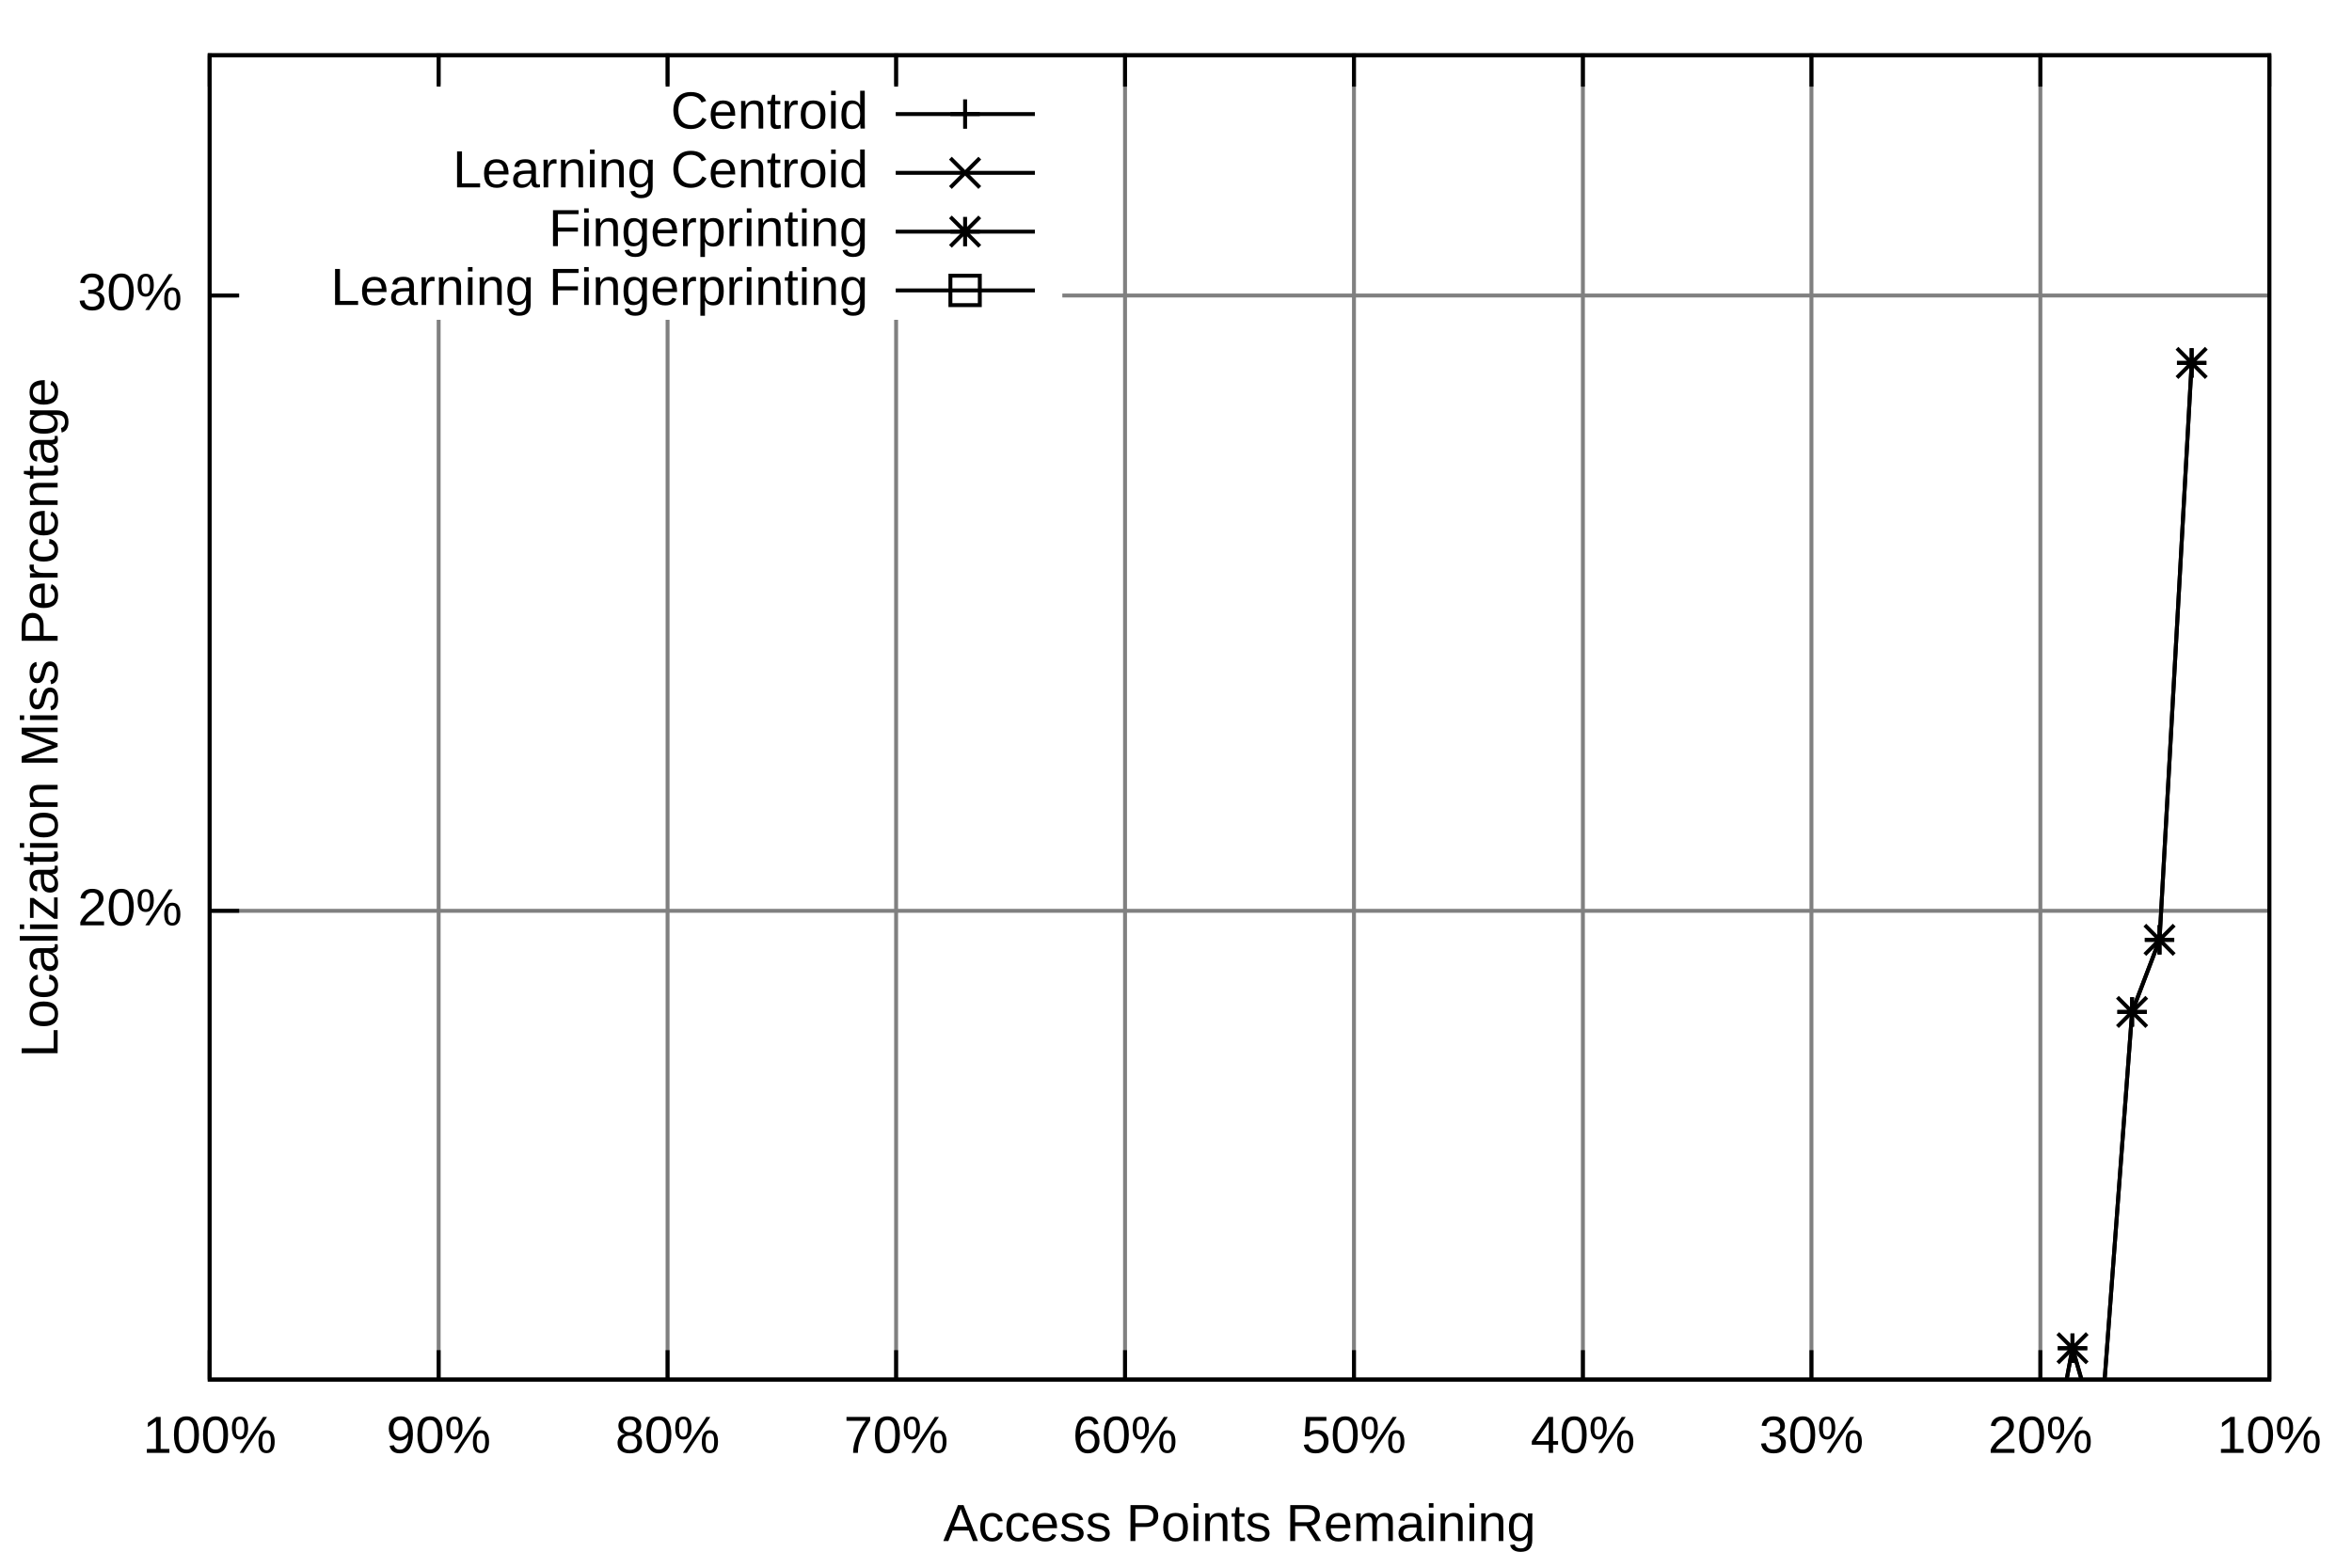
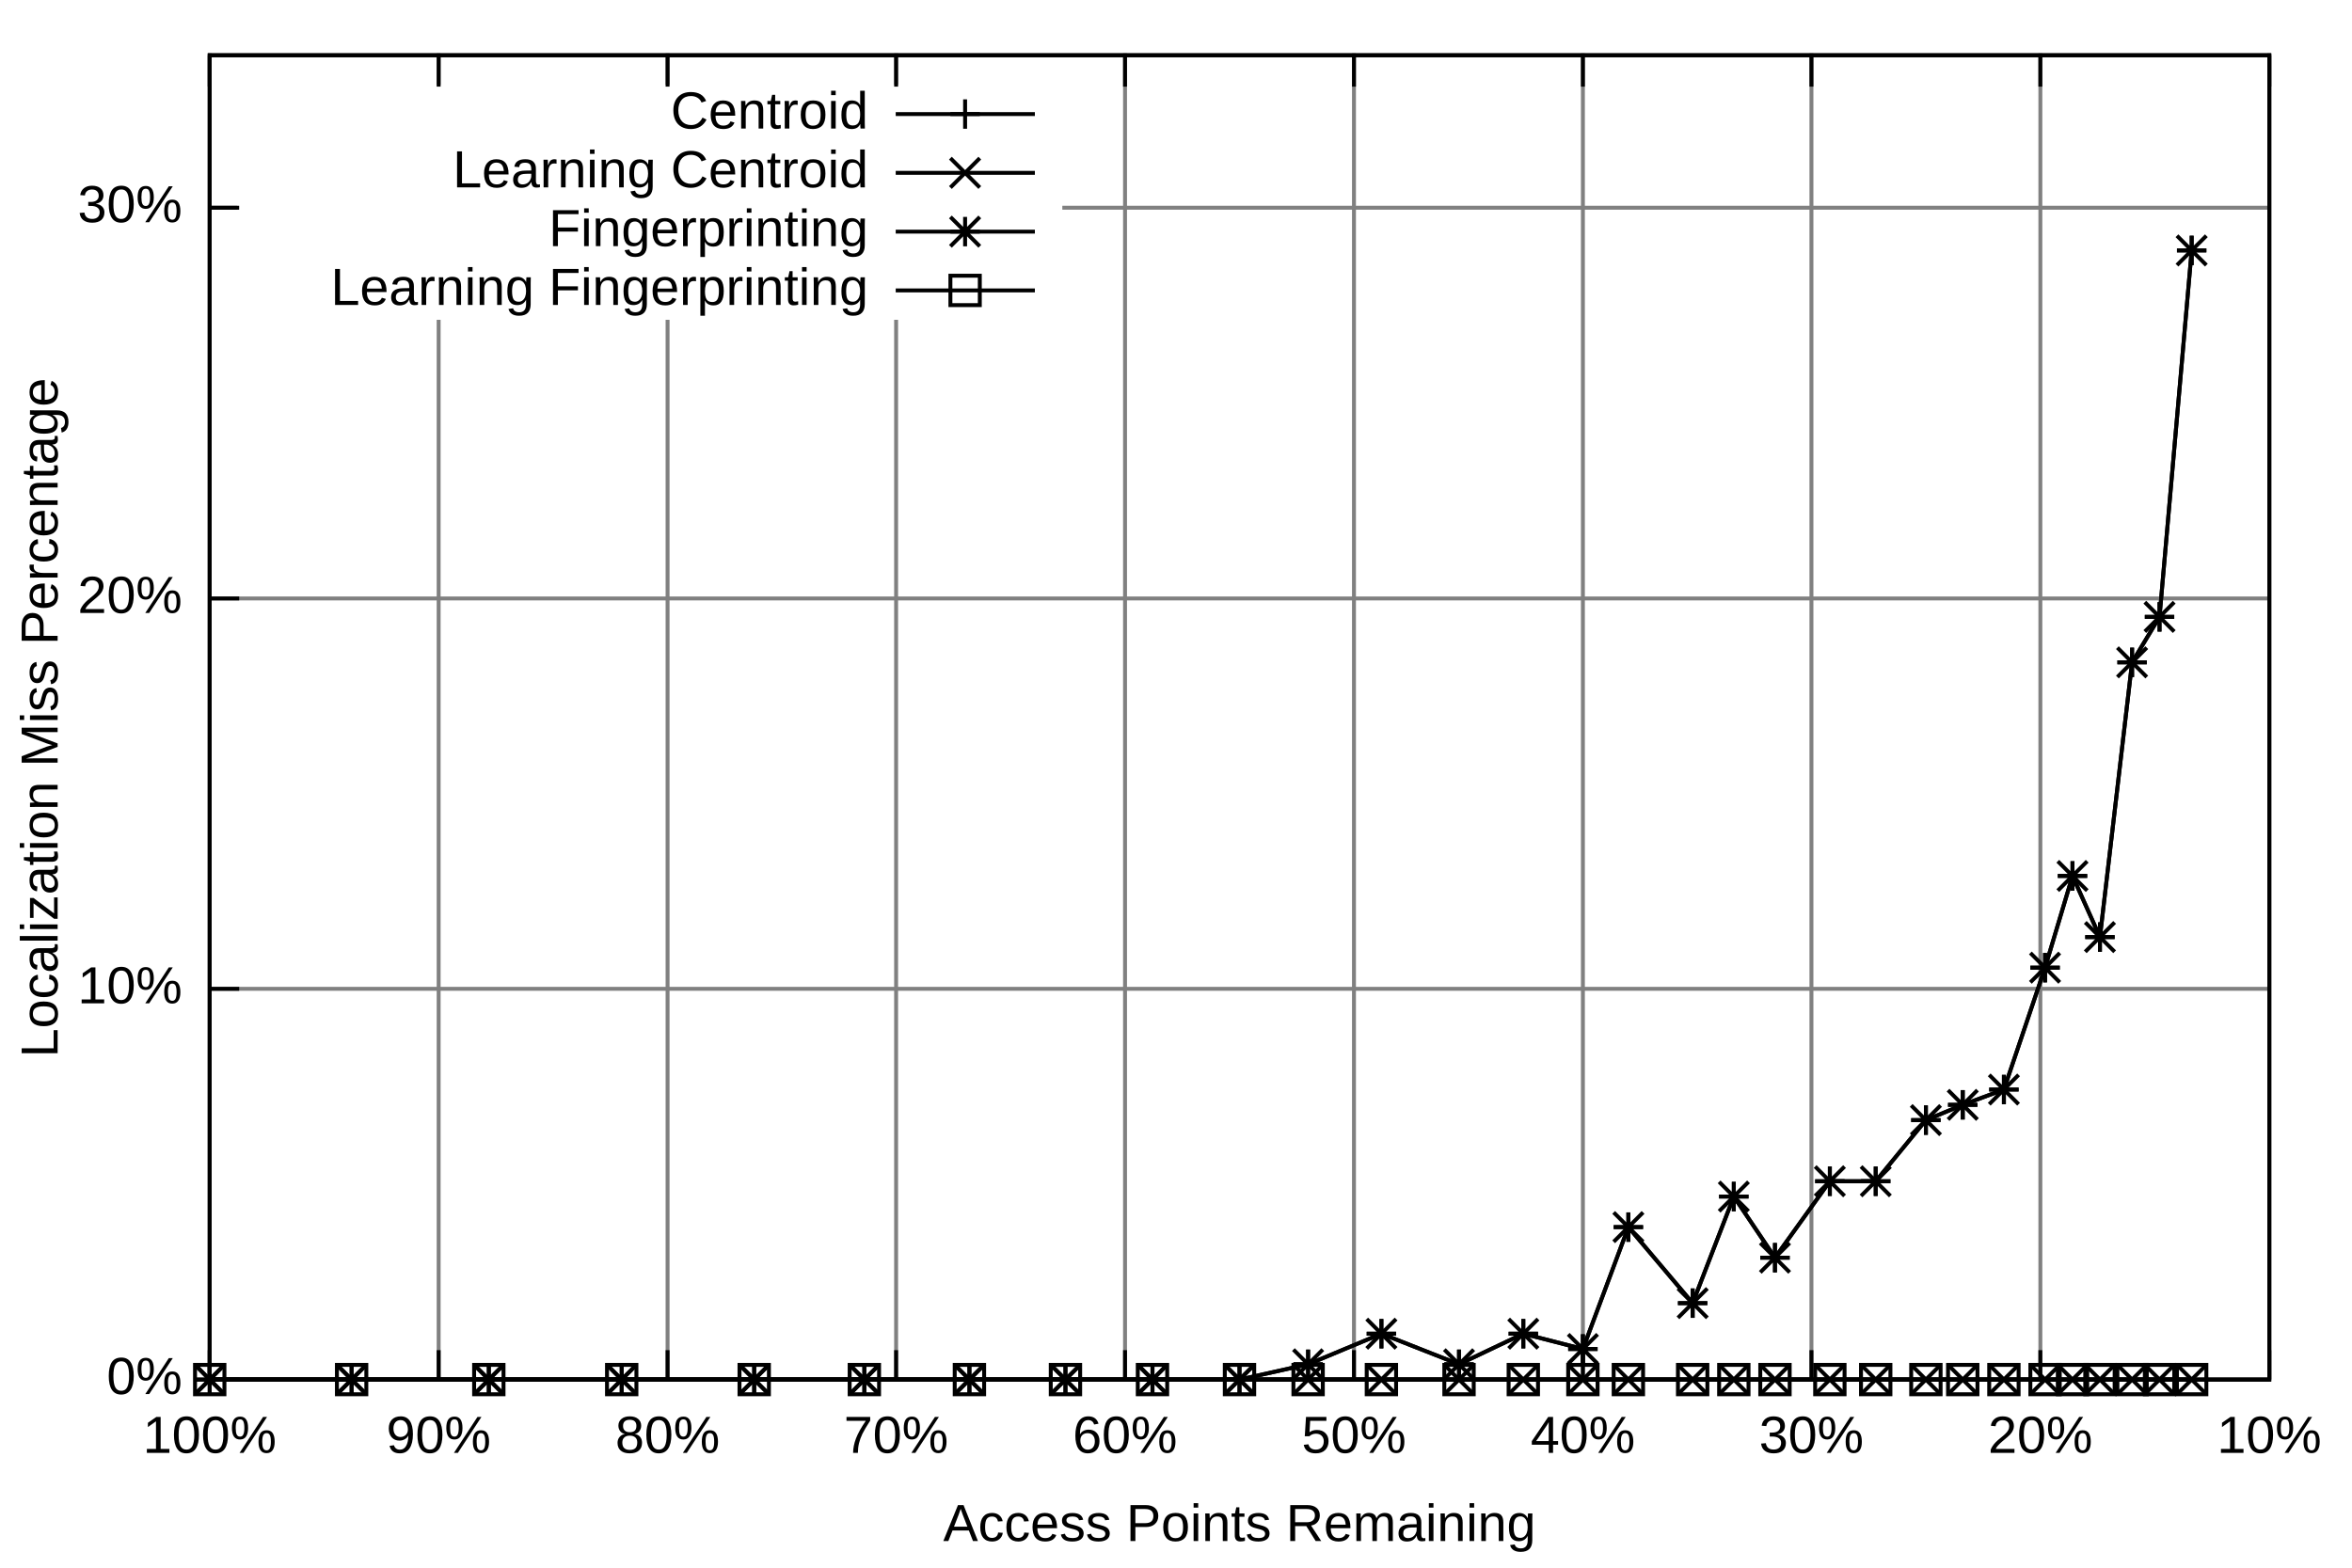
<svg xmlns="http://www.w3.org/2000/svg" xmlns:xlink="http://www.w3.org/1999/xlink" width="600" height="400" viewBox="0 0 600 400">
  <g id="gnuplot_canvas">
    <rect x="0" y="0" width="600" height="400" fill="none" />
    <defs>
      <circle id="gpDot" r="0.5" stroke-width="0.5" />
      <path id="gpPt0" stroke-width="0.267" stroke="currentColor" d="M-1,0 h2 M0,-1 v2" />
      <path id="gpPt1" stroke-width="0.267" stroke="currentColor" d="M-1,-1 L1,1 M1,-1 L-1,1" />
      <path id="gpPt2" stroke-width="0.267" stroke="currentColor" d="M-1,0 L1,0 M0,-1 L0,1 M-1,-1 L1,1 M-1,1 L1,-1" />
      <rect id="gpPt3" stroke-width="0.267" stroke="currentColor" x="-1" y="-1" width="2" height="2" />
      <rect id="gpPt4" stroke-width="0.267" stroke="currentColor" fill="currentColor" x="-1" y="-1" width="2" height="2" />
      <circle id="gpPt5" stroke-width="0.267" stroke="currentColor" cx="0" cy="0" r="1" />
      <use xlink:href="#gpPt5" id="gpPt6" fill="currentColor" stroke="none" />
      <path id="gpPt7" stroke-width="0.267" stroke="currentColor" d="M0,-1.33 L-1.33,0.67 L1.33,0.67 z" />
      <use xlink:href="#gpPt7" id="gpPt8" fill="currentColor" stroke="none" />
      <use xlink:href="#gpPt7" id="gpPt9" stroke="currentColor" transform="rotate(180)" />
      <use xlink:href="#gpPt9" id="gpPt10" fill="currentColor" stroke="none" />
      <use xlink:href="#gpPt3" id="gpPt11" stroke="currentColor" transform="rotate(45)" />
      <use xlink:href="#gpPt11" id="gpPt12" fill="currentColor" stroke="none" />
    </defs>
    <g style="fill:none; color:white; stroke:currentColor; stroke-width:1.00; stroke-linecap:butt; stroke-linejoin:miter">
</g>
    <g style="fill:none; color:black; stroke:currentColor; stroke-width:1.00; stroke-linecap:butt; stroke-linejoin:miter">
</g>
    <g style="fill:none; color:gray; stroke:currentColor; stroke-width:1.00; stroke-linecap:butt; stroke-linejoin:miter">
-       <path class="gridline" d="M53.5,232.4 L578.9,232.4  h0.01" />
-     </g>
-     <g style="fill:none; color:black; stroke:currentColor; stroke-width:1.00; stroke-linecap:butt; stroke-linejoin:miter">
-       <path d="M53.5,232.4 L61.0,232.4  h0.01" />
-       <g transform="translate(46.5,236.1)" style="stroke:none; fill:black; font-family:Arial; font-size:10.00pt; text-anchor:end">
+       <path class="gridline" d="M53.5,352.0 L578.9,352.0  h0.01" />
+     </g>
+     <g style="fill:none; color:black; stroke:currentColor; stroke-width:1.00; stroke-linecap:butt; stroke-linejoin:miter">
+       <path d="M53.5,352.0 L61.0,352.0  h0.01" />
+       <g transform="translate(46.5,355.7)" style="stroke:none; fill:black; font-family:Arial; font-size:10.00pt; text-anchor:end">
+         <text>0%</text>
+       </g>
+     </g>
+     <g style="fill:none; color:gray; stroke:currentColor; stroke-width:1.00; stroke-linecap:butt; stroke-linejoin:miter">
+       <path class="gridline" d="M53.5,252.3 L578.9,252.3  h0.01" />
+     </g>
+     <g style="fill:none; color:black; stroke:currentColor; stroke-width:1.00; stroke-linecap:butt; stroke-linejoin:miter">
+       <path d="M53.5,252.3 L61.0,252.3  h0.01" />
+       <g transform="translate(46.5,256.0)" style="stroke:none; fill:black; font-family:Arial; font-size:10.00pt; text-anchor:end">
+         <text>10%</text>
+       </g>
+     </g>
+     <g style="fill:none; color:gray; stroke:currentColor; stroke-width:1.00; stroke-linecap:butt; stroke-linejoin:miter">
+       <path class="gridline" d="M53.5,152.7 L578.9,152.7  h0.01" />
+     </g>
+     <g style="fill:none; color:black; stroke:currentColor; stroke-width:1.00; stroke-linecap:butt; stroke-linejoin:miter">
+       <path d="M53.5,152.7 L61.0,152.7  h0.01" />
+       <g transform="translate(46.5,156.4)" style="stroke:none; fill:black; font-family:Arial; font-size:10.00pt; text-anchor:end">
        <text>20%</text>
      </g>
    </g>
    <g style="fill:none; color:gray; stroke:currentColor; stroke-width:1.00; stroke-linecap:butt; stroke-linejoin:miter">
-       <path class="gridline" d="M53.5,75.4 L60.5,75.4 M271.0,75.4 L578.9,75.4  h0.01" />
-     </g>
-     <g style="fill:none; color:black; stroke:currentColor; stroke-width:1.00; stroke-linecap:butt; stroke-linejoin:miter">
-       <path d="M53.5,75.4 L61.0,75.4  h0.01" />
-       <g transform="translate(46.5,79.1)" style="stroke:none; fill:black; font-family:Arial; font-size:10.00pt; text-anchor:end">
+       <path class="gridline" d="M53.5,53.0 L60.5,53.0 M271.0,53.0 L578.9,53.0  h0.01" />
+     </g>
+     <g style="fill:none; color:black; stroke:currentColor; stroke-width:1.00; stroke-linecap:butt; stroke-linejoin:miter">
+       <path d="M53.5,53.0 L61.0,53.0  h0.01" />
+       <g transform="translate(46.5,56.7)" style="stroke:none; fill:black; font-family:Arial; font-size:10.00pt; text-anchor:end">
        <text>30%</text>
      </g>
    </g>
    <g style="fill:none; color:gray; stroke:currentColor; stroke-width:1.00; stroke-linecap:butt; stroke-linejoin:miter">
      <path class="gridline" d="M578.9,352.0 L578.9,14.1  h0.01" />
    </g>
    <g style="fill:none; color:black; stroke:currentColor; stroke-width:1.00; stroke-linecap:butt; stroke-linejoin:miter">
      <path d="M578.9,352.0 L578.9,344.5 M578.9,14.1 L578.9,21.6  h0.01" />
      <g transform="translate(578.9,370.7)" style="stroke:none; fill:black; font-family:Arial; font-size:10.00pt; text-anchor:middle">
        <text>10%</text>
      </g>
    </g>
    <g style="fill:none; color:gray; stroke:currentColor; stroke-width:1.00; stroke-linecap:butt; stroke-linejoin:miter">
      <path class="gridline" d="M520.5,352.0 L520.5,14.1  h0.01" />
    </g>
    <g style="fill:none; color:black; stroke:currentColor; stroke-width:1.00; stroke-linecap:butt; stroke-linejoin:miter">
      <path d="M520.5,352.0 L520.5,344.5 M520.5,14.1 L520.5,21.6  h0.01" />
      <g transform="translate(520.5,370.7)" style="stroke:none; fill:black; font-family:Arial; font-size:10.00pt; text-anchor:middle">
        <text>20%</text>
      </g>
    </g>
    <g style="fill:none; color:gray; stroke:currentColor; stroke-width:1.00; stroke-linecap:butt; stroke-linejoin:miter">
      <path class="gridline" d="M462.1,352.0 L462.1,14.1  h0.01" />
    </g>
    <g style="fill:none; color:black; stroke:currentColor; stroke-width:1.00; stroke-linecap:butt; stroke-linejoin:miter">
      <path d="M462.1,352.0 L462.1,344.5 M462.1,14.1 L462.1,21.6  h0.01" />
      <g transform="translate(462.1,370.7)" style="stroke:none; fill:black; font-family:Arial; font-size:10.00pt; text-anchor:middle">
        <text>30%</text>
      </g>
    </g>
    <g style="fill:none; color:gray; stroke:currentColor; stroke-width:1.00; stroke-linecap:butt; stroke-linejoin:miter">
      <path class="gridline" d="M403.8,352.0 L403.8,14.1  h0.01" />
    </g>
    <g style="fill:none; color:black; stroke:currentColor; stroke-width:1.00; stroke-linecap:butt; stroke-linejoin:miter">
      <path d="M403.8,352.0 L403.8,344.5 M403.8,14.1 L403.8,21.6  h0.01" />
      <g transform="translate(403.8,370.7)" style="stroke:none; fill:black; font-family:Arial; font-size:10.00pt; text-anchor:middle">
        <text>40%</text>
      </g>
    </g>
    <g style="fill:none; color:gray; stroke:currentColor; stroke-width:1.00; stroke-linecap:butt; stroke-linejoin:miter">
      <path class="gridline" d="M345.4,352.0 L345.4,14.1  h0.01" />
    </g>
    <g style="fill:none; color:black; stroke:currentColor; stroke-width:1.00; stroke-linecap:butt; stroke-linejoin:miter">
      <path d="M345.4,352.0 L345.4,344.5 M345.4,14.1 L345.4,21.6  h0.01" />
      <g transform="translate(345.4,370.7)" style="stroke:none; fill:black; font-family:Arial; font-size:10.00pt; text-anchor:middle">
        <text>50%</text>
      </g>
    </g>
    <g style="fill:none; color:gray; stroke:currentColor; stroke-width:1.00; stroke-linecap:butt; stroke-linejoin:miter">
      <path class="gridline" d="M287.0,352.0 L287.0,14.1  h0.01" />
    </g>
    <g style="fill:none; color:black; stroke:currentColor; stroke-width:1.00; stroke-linecap:butt; stroke-linejoin:miter">
      <path d="M287.0,352.0 L287.0,344.5 M287.0,14.1 L287.0,21.6  h0.01" />
      <g transform="translate(287.0,370.7)" style="stroke:none; fill:black; font-family:Arial; font-size:10.00pt; text-anchor:middle">
        <text>60%</text>
      </g>
    </g>
    <g style="fill:none; color:gray; stroke:currentColor; stroke-width:1.00; stroke-linecap:butt; stroke-linejoin:miter">
      <path class="gridline" d="M228.6,352.0 L228.6,81.6 M228.6,21.6 L228.6,14.1  h0.01" />
    </g>
    <g style="fill:none; color:black; stroke:currentColor; stroke-width:1.00; stroke-linecap:butt; stroke-linejoin:miter">
      <path d="M228.6,352.0 L228.6,344.5 M228.6,14.1 L228.6,21.6  h0.01" />
      <g transform="translate(228.6,370.7)" style="stroke:none; fill:black; font-family:Arial; font-size:10.00pt; text-anchor:middle">
        <text>70%</text>
      </g>
    </g>
    <g style="fill:none; color:gray; stroke:currentColor; stroke-width:1.00; stroke-linecap:butt; stroke-linejoin:miter">
      <path class="gridline" d="M170.3,352.0 L170.3,81.6 M170.3,21.6 L170.3,14.1  h0.01" />
    </g>
    <g style="fill:none; color:black; stroke:currentColor; stroke-width:1.00; stroke-linecap:butt; stroke-linejoin:miter">
      <path d="M170.3,352.0 L170.3,344.5 M170.3,14.1 L170.3,21.6  h0.01" />
      <g transform="translate(170.3,370.7)" style="stroke:none; fill:black; font-family:Arial; font-size:10.00pt; text-anchor:middle">
        <text>80%</text>
      </g>
    </g>
    <g style="fill:none; color:gray; stroke:currentColor; stroke-width:1.00; stroke-linecap:butt; stroke-linejoin:miter">
      <path class="gridline" d="M111.9,352.0 L111.9,81.6 M111.9,21.6 L111.9,14.1  h0.01" />
    </g>
    <g style="fill:none; color:black; stroke:currentColor; stroke-width:1.00; stroke-linecap:butt; stroke-linejoin:miter">
      <path d="M111.9,352.0 L111.9,344.5 M111.9,14.1 L111.9,21.6  h0.01" />
      <g transform="translate(111.9,370.7)" style="stroke:none; fill:black; font-family:Arial; font-size:10.00pt; text-anchor:middle">
        <text>90%</text>
      </g>
    </g>
    <g style="fill:none; color:gray; stroke:currentColor; stroke-width:1.00; stroke-linecap:butt; stroke-linejoin:miter">
      <path class="gridline" d="M53.5,352.0 L53.5,14.1  h0.01" />
    </g>
    <g style="fill:none; color:black; stroke:currentColor; stroke-width:1.00; stroke-linecap:butt; stroke-linejoin:miter">
      <path d="M53.5,352.0 L53.5,344.5 M53.5,14.1 L53.5,21.6  h0.01" />
      <g transform="translate(53.5,370.7)" style="stroke:none; fill:black; font-family:Arial; font-size:10.00pt; text-anchor:middle">
        <text>100%</text>
      </g>
      <path d="M53.5,14.1 L53.5,352.0 L578.9,352.0 L578.9,14.1 L53.5,14.1 Z  h0.01" />
      <g transform="translate(14.7,183.1) rotate(270)" style="stroke:none; fill:black; font-family:Arial; font-size:10.00pt; text-anchor:middle">
        <text>Localization Miss Percentage</text>
      </g>
      <g transform="translate(316.2,393.2)" style="stroke:none; fill:black; font-family:Arial; font-size:10.00pt; text-anchor:middle">
        <text>Access Points Remaining</text>
      </g>
    </g>
    <g id="gnuplot_plot_1">
      <g style="fill:none; color:red; stroke:currentColor; stroke-width:1.00; stroke-linecap:butt; stroke-linejoin:miter">
        <g transform="translate(221.5,32.8)" style="stroke:none; fill:black; font-family:Arial; font-size:10.00pt; text-anchor:end">
          <text>Centroid</text>
        </g>
-         <path stroke="rgb(  0,   0,   0)" d="M228.5,29.1 L264.0,29.1 M527.2,352.0 L528.7,344.0 L531.0,352.0 M536.9,352.0 L543.9,258.2 L550.9,239.8    L559.1,92.6  h0.01" />
-         <use xlink:href="#gpPt0" transform="translate(528.7,344.0) scale(3.75)" color="rgb(  0,   0,   0)" />
-         <use xlink:href="#gpPt0" transform="translate(543.9,258.2) scale(3.75)" color="rgb(  0,   0,   0)" />
-         <use xlink:href="#gpPt0" transform="translate(550.9,239.8) scale(3.75)" color="rgb(  0,   0,   0)" />
-         <use xlink:href="#gpPt0" transform="translate(559.1,92.6) scale(3.75)" color="rgb(  0,   0,   0)" />
+         <path stroke="rgb(  0,   0,   0)" d="M228.5,29.1 L264.0,29.1 M53.5,352.0 L89.7,352.0 L124.7,352.0 L158.6,352.0 L192.4,352.0 L220.5,352.0    L247.3,352.0 L271.8,352.0 L294.0,352.0 L316.2,352.0 L333.7,348.1 L352.4,340.3 L372.2,348.1 L388.6,340.3    L403.8,344.2 L415.4,313.1 L431.8,332.5 L442.3,305.3 L452.8,320.9 L466.8,301.4 L478.5,301.4 L491.3,285.8    L500.7,281.9 L511.2,278.0 L521.7,246.9 L528.7,223.5 L535.7,239.1 L543.9,169.0 L550.9,157.4 L559.1,63.9     h0.01" />
+         <use xlink:href="#gpPt0" transform="translate(53.5,352.0) scale(3.75)" color="rgb(  0,   0,   0)" />
+         <use xlink:href="#gpPt0" transform="translate(89.7,352.0) scale(3.75)" color="rgb(  0,   0,   0)" />
+         <use xlink:href="#gpPt0" transform="translate(124.7,352.0) scale(3.75)" color="rgb(  0,   0,   0)" />
+         <use xlink:href="#gpPt0" transform="translate(158.6,352.0) scale(3.75)" color="rgb(  0,   0,   0)" />
+         <use xlink:href="#gpPt0" transform="translate(192.4,352.0) scale(3.75)" color="rgb(  0,   0,   0)" />
+         <use xlink:href="#gpPt0" transform="translate(220.5,352.0) scale(3.75)" color="rgb(  0,   0,   0)" />
+         <use xlink:href="#gpPt0" transform="translate(247.3,352.0) scale(3.75)" color="rgb(  0,   0,   0)" />
+         <use xlink:href="#gpPt0" transform="translate(271.8,352.0) scale(3.75)" color="rgb(  0,   0,   0)" />
+         <use xlink:href="#gpPt0" transform="translate(294.0,352.0) scale(3.75)" color="rgb(  0,   0,   0)" />
+         <use xlink:href="#gpPt0" transform="translate(316.2,352.0) scale(3.75)" color="rgb(  0,   0,   0)" />
+         <use xlink:href="#gpPt0" transform="translate(333.7,348.1) scale(3.75)" color="rgb(  0,   0,   0)" />
+         <use xlink:href="#gpPt0" transform="translate(352.4,340.3) scale(3.75)" color="rgb(  0,   0,   0)" />
+         <use xlink:href="#gpPt0" transform="translate(372.2,348.1) scale(3.75)" color="rgb(  0,   0,   0)" />
+         <use xlink:href="#gpPt0" transform="translate(388.6,340.3) scale(3.75)" color="rgb(  0,   0,   0)" />
+         <use xlink:href="#gpPt0" transform="translate(403.8,344.2) scale(3.75)" color="rgb(  0,   0,   0)" />
+         <use xlink:href="#gpPt0" transform="translate(415.4,313.1) scale(3.75)" color="rgb(  0,   0,   0)" />
+         <use xlink:href="#gpPt0" transform="translate(431.8,332.5) scale(3.75)" color="rgb(  0,   0,   0)" />
+         <use xlink:href="#gpPt0" transform="translate(442.3,305.3) scale(3.75)" color="rgb(  0,   0,   0)" />
+         <use xlink:href="#gpPt0" transform="translate(452.8,320.9) scale(3.75)" color="rgb(  0,   0,   0)" />
+         <use xlink:href="#gpPt0" transform="translate(466.8,301.4) scale(3.75)" color="rgb(  0,   0,   0)" />
+         <use xlink:href="#gpPt0" transform="translate(478.5,301.4) scale(3.75)" color="rgb(  0,   0,   0)" />
+         <use xlink:href="#gpPt0" transform="translate(491.3,285.8) scale(3.75)" color="rgb(  0,   0,   0)" />
+         <use xlink:href="#gpPt0" transform="translate(500.7,281.9) scale(3.75)" color="rgb(  0,   0,   0)" />
+         <use xlink:href="#gpPt0" transform="translate(511.2,278.0) scale(3.75)" color="rgb(  0,   0,   0)" />
+         <use xlink:href="#gpPt0" transform="translate(521.7,246.9) scale(3.75)" color="rgb(  0,   0,   0)" />
+         <use xlink:href="#gpPt0" transform="translate(528.7,223.5) scale(3.75)" color="rgb(  0,   0,   0)" />
+         <use xlink:href="#gpPt0" transform="translate(535.7,239.1) scale(3.75)" color="rgb(  0,   0,   0)" />
+         <use xlink:href="#gpPt0" transform="translate(543.9,169.0) scale(3.75)" color="rgb(  0,   0,   0)" />
+         <use xlink:href="#gpPt0" transform="translate(550.9,157.4) scale(3.75)" color="rgb(  0,   0,   0)" />
+         <use xlink:href="#gpPt0" transform="translate(559.1,63.9) scale(3.75)" color="rgb(  0,   0,   0)" />
        <use xlink:href="#gpPt0" transform="translate(246.2,29.1) scale(3.75)" color="rgb(  0,   0,   0)" />
      </g>
    </g>
    <g id="gnuplot_plot_2">
      <g style="fill:none; color:green; stroke:currentColor; stroke-width:1.00; stroke-linecap:butt; stroke-linejoin:miter">
        <g transform="translate(221.5,47.8)" style="stroke:none; fill:black; font-family:Arial; font-size:10.00pt; text-anchor:end">
          <text>Learning Centroid</text>
        </g>
-         <path stroke="rgb(  0,   0,   0)" d="M228.5,44.1 L264.0,44.1  h0.01" />
+         <path stroke="rgb(  0,   0,   0)" d="M228.5,44.1 L264.0,44.1 M53.5,352.0 L89.7,352.0 L124.7,352.0 L158.6,352.0 L192.4,352.0 L220.5,352.0    L247.3,352.0 L271.8,352.0 L294.0,352.0 L316.2,352.0 L333.7,352.0 L352.4,352.0 L372.2,352.0 L388.6,352.0    L403.8,352.0 L415.4,352.0 L431.8,352.0 L442.3,352.0 L452.8,352.0 L466.8,352.0 L478.5,352.0 L491.3,352.0    L500.7,352.0 L511.2,352.0 L521.7,352.0 L528.7,352.0 L535.7,352.0 L543.9,352.0 L550.9,352.0 L559.1,352.0     h0.01" />
+         <use xlink:href="#gpPt1" transform="translate(53.5,352.0) scale(3.75)" color="rgb(  0,   0,   0)" />
+         <use xlink:href="#gpPt1" transform="translate(89.7,352.0) scale(3.75)" color="rgb(  0,   0,   0)" />
+         <use xlink:href="#gpPt1" transform="translate(124.7,352.0) scale(3.75)" color="rgb(  0,   0,   0)" />
+         <use xlink:href="#gpPt1" transform="translate(158.6,352.0) scale(3.75)" color="rgb(  0,   0,   0)" />
+         <use xlink:href="#gpPt1" transform="translate(192.4,352.0) scale(3.75)" color="rgb(  0,   0,   0)" />
+         <use xlink:href="#gpPt1" transform="translate(220.5,352.0) scale(3.75)" color="rgb(  0,   0,   0)" />
+         <use xlink:href="#gpPt1" transform="translate(247.3,352.0) scale(3.75)" color="rgb(  0,   0,   0)" />
+         <use xlink:href="#gpPt1" transform="translate(271.8,352.0) scale(3.75)" color="rgb(  0,   0,   0)" />
+         <use xlink:href="#gpPt1" transform="translate(294.0,352.0) scale(3.75)" color="rgb(  0,   0,   0)" />
+         <use xlink:href="#gpPt1" transform="translate(316.2,352.0) scale(3.75)" color="rgb(  0,   0,   0)" />
+         <use xlink:href="#gpPt1" transform="translate(333.7,352.0) scale(3.75)" color="rgb(  0,   0,   0)" />
+         <use xlink:href="#gpPt1" transform="translate(352.4,352.0) scale(3.75)" color="rgb(  0,   0,   0)" />
+         <use xlink:href="#gpPt1" transform="translate(372.2,352.0) scale(3.75)" color="rgb(  0,   0,   0)" />
+         <use xlink:href="#gpPt1" transform="translate(388.6,352.0) scale(3.75)" color="rgb(  0,   0,   0)" />
+         <use xlink:href="#gpPt1" transform="translate(403.8,352.0) scale(3.75)" color="rgb(  0,   0,   0)" />
+         <use xlink:href="#gpPt1" transform="translate(415.4,352.0) scale(3.75)" color="rgb(  0,   0,   0)" />
+         <use xlink:href="#gpPt1" transform="translate(431.8,352.0) scale(3.75)" color="rgb(  0,   0,   0)" />
+         <use xlink:href="#gpPt1" transform="translate(442.3,352.0) scale(3.75)" color="rgb(  0,   0,   0)" />
+         <use xlink:href="#gpPt1" transform="translate(452.8,352.0) scale(3.75)" color="rgb(  0,   0,   0)" />
+         <use xlink:href="#gpPt1" transform="translate(466.8,352.0) scale(3.75)" color="rgb(  0,   0,   0)" />
+         <use xlink:href="#gpPt1" transform="translate(478.5,352.0) scale(3.75)" color="rgb(  0,   0,   0)" />
+         <use xlink:href="#gpPt1" transform="translate(491.3,352.0) scale(3.75)" color="rgb(  0,   0,   0)" />
+         <use xlink:href="#gpPt1" transform="translate(500.7,352.0) scale(3.75)" color="rgb(  0,   0,   0)" />
+         <use xlink:href="#gpPt1" transform="translate(511.2,352.0) scale(3.75)" color="rgb(  0,   0,   0)" />
+         <use xlink:href="#gpPt1" transform="translate(521.7,352.0) scale(3.75)" color="rgb(  0,   0,   0)" />
+         <use xlink:href="#gpPt1" transform="translate(528.7,352.0) scale(3.75)" color="rgb(  0,   0,   0)" />
+         <use xlink:href="#gpPt1" transform="translate(535.7,352.0) scale(3.75)" color="rgb(  0,   0,   0)" />
+         <use xlink:href="#gpPt1" transform="translate(543.9,352.0) scale(3.75)" color="rgb(  0,   0,   0)" />
+         <use xlink:href="#gpPt1" transform="translate(550.9,352.0) scale(3.75)" color="rgb(  0,   0,   0)" />
+         <use xlink:href="#gpPt1" transform="translate(559.1,352.0) scale(3.75)" color="rgb(  0,   0,   0)" />
        <use xlink:href="#gpPt1" transform="translate(246.2,44.1) scale(3.75)" color="rgb(  0,   0,   0)" />
      </g>
    </g>
    <g id="gnuplot_plot_3">
      <g style="fill:none; color:blue; stroke:currentColor; stroke-width:1.00; stroke-linecap:butt; stroke-linejoin:miter">
        <g transform="translate(221.5,62.8)" style="stroke:none; fill:black; font-family:Arial; font-size:10.00pt; text-anchor:end">
          <text>Fingerprinting</text>
        </g>
-         <path stroke="rgb(  0,   0,   0)" d="M228.5,59.1 L264.0,59.1 M527.2,352.0 L528.7,344.0 L531.0,352.0 M536.9,352.0 L543.9,258.2 L550.9,239.8    L559.1,92.6  h0.01" />
-         <use xlink:href="#gpPt2" transform="translate(528.7,344.0) scale(3.75)" color="rgb(  0,   0,   0)" />
-         <use xlink:href="#gpPt2" transform="translate(543.9,258.2) scale(3.75)" color="rgb(  0,   0,   0)" />
-         <use xlink:href="#gpPt2" transform="translate(550.9,239.8) scale(3.75)" color="rgb(  0,   0,   0)" />
-         <use xlink:href="#gpPt2" transform="translate(559.1,92.6) scale(3.75)" color="rgb(  0,   0,   0)" />
+         <path stroke="rgb(  0,   0,   0)" d="M228.5,59.1 L264.0,59.1 M53.5,352.0 L89.7,352.0 L124.7,352.0 L158.6,352.0 L192.4,352.0 L220.5,352.0    L247.3,352.0 L271.8,352.0 L294.0,352.0 L316.2,352.0 L333.7,348.1 L352.4,340.3 L372.2,348.1 L388.6,340.3    L403.8,344.2 L415.4,313.1 L431.8,332.5 L442.3,305.3 L452.8,320.9 L466.8,301.4 L478.5,301.4 L491.3,285.8    L500.7,281.9 L511.2,278.0 L521.7,246.9 L528.7,223.5 L535.7,239.1 L543.9,169.0 L550.9,157.4 L559.1,63.9     h0.01" />
+         <use xlink:href="#gpPt2" transform="translate(53.5,352.0) scale(3.75)" color="rgb(  0,   0,   0)" />
+         <use xlink:href="#gpPt2" transform="translate(89.7,352.0) scale(3.75)" color="rgb(  0,   0,   0)" />
+         <use xlink:href="#gpPt2" transform="translate(124.7,352.0) scale(3.75)" color="rgb(  0,   0,   0)" />
+         <use xlink:href="#gpPt2" transform="translate(158.6,352.0) scale(3.75)" color="rgb(  0,   0,   0)" />
+         <use xlink:href="#gpPt2" transform="translate(192.4,352.0) scale(3.75)" color="rgb(  0,   0,   0)" />
+         <use xlink:href="#gpPt2" transform="translate(220.5,352.0) scale(3.75)" color="rgb(  0,   0,   0)" />
+         <use xlink:href="#gpPt2" transform="translate(247.3,352.0) scale(3.75)" color="rgb(  0,   0,   0)" />
+         <use xlink:href="#gpPt2" transform="translate(271.8,352.0) scale(3.75)" color="rgb(  0,   0,   0)" />
+         <use xlink:href="#gpPt2" transform="translate(294.0,352.0) scale(3.75)" color="rgb(  0,   0,   0)" />
+         <use xlink:href="#gpPt2" transform="translate(316.2,352.0) scale(3.75)" color="rgb(  0,   0,   0)" />
+         <use xlink:href="#gpPt2" transform="translate(333.7,348.1) scale(3.75)" color="rgb(  0,   0,   0)" />
+         <use xlink:href="#gpPt2" transform="translate(352.4,340.3) scale(3.75)" color="rgb(  0,   0,   0)" />
+         <use xlink:href="#gpPt2" transform="translate(372.2,348.1) scale(3.75)" color="rgb(  0,   0,   0)" />
+         <use xlink:href="#gpPt2" transform="translate(388.6,340.3) scale(3.75)" color="rgb(  0,   0,   0)" />
+         <use xlink:href="#gpPt2" transform="translate(403.8,344.2) scale(3.75)" color="rgb(  0,   0,   0)" />
+         <use xlink:href="#gpPt2" transform="translate(415.4,313.1) scale(3.75)" color="rgb(  0,   0,   0)" />
+         <use xlink:href="#gpPt2" transform="translate(431.8,332.5) scale(3.75)" color="rgb(  0,   0,   0)" />
+         <use xlink:href="#gpPt2" transform="translate(442.3,305.3) scale(3.75)" color="rgb(  0,   0,   0)" />
+         <use xlink:href="#gpPt2" transform="translate(452.8,320.9) scale(3.75)" color="rgb(  0,   0,   0)" />
+         <use xlink:href="#gpPt2" transform="translate(466.8,301.4) scale(3.75)" color="rgb(  0,   0,   0)" />
+         <use xlink:href="#gpPt2" transform="translate(478.5,301.4) scale(3.75)" color="rgb(  0,   0,   0)" />
+         <use xlink:href="#gpPt2" transform="translate(491.3,285.8) scale(3.75)" color="rgb(  0,   0,   0)" />
+         <use xlink:href="#gpPt2" transform="translate(500.7,281.9) scale(3.75)" color="rgb(  0,   0,   0)" />
+         <use xlink:href="#gpPt2" transform="translate(511.2,278.0) scale(3.75)" color="rgb(  0,   0,   0)" />
+         <use xlink:href="#gpPt2" transform="translate(521.7,246.9) scale(3.75)" color="rgb(  0,   0,   0)" />
+         <use xlink:href="#gpPt2" transform="translate(528.7,223.5) scale(3.75)" color="rgb(  0,   0,   0)" />
+         <use xlink:href="#gpPt2" transform="translate(535.7,239.1) scale(3.75)" color="rgb(  0,   0,   0)" />
+         <use xlink:href="#gpPt2" transform="translate(543.9,169.0) scale(3.75)" color="rgb(  0,   0,   0)" />
+         <use xlink:href="#gpPt2" transform="translate(550.9,157.4) scale(3.75)" color="rgb(  0,   0,   0)" />
+         <use xlink:href="#gpPt2" transform="translate(559.1,63.9) scale(3.75)" color="rgb(  0,   0,   0)" />
        <use xlink:href="#gpPt2" transform="translate(246.2,59.1) scale(3.75)" color="rgb(  0,   0,   0)" />
      </g>
    </g>
    <g id="gnuplot_plot_4">
      <g style="fill:none; color:cyan; stroke:currentColor; stroke-width:1.00; stroke-linecap:butt; stroke-linejoin:miter">
        <g transform="translate(221.5,77.8)" style="stroke:none; fill:black; font-family:Arial; font-size:10.00pt; text-anchor:end">
          <text>Learning Fingerprinting</text>
        </g>
-         <path stroke="rgb(  0,   0,   0)" d="M228.5,74.1 L264.0,74.1  h0.01" />
+         <path stroke="rgb(  0,   0,   0)" d="M228.5,74.1 L264.0,74.1 M53.5,352.0 L89.7,352.0 L124.7,352.0 L158.6,352.0 L192.4,352.0 L220.5,352.0    L247.3,352.0 L271.8,352.0 L294.0,352.0 L316.2,352.0 L333.7,352.0 L352.4,352.0 L372.2,352.0 L388.6,352.0    L403.8,352.0 L415.4,352.0 L431.8,352.0 L442.3,352.0 L452.8,352.0 L466.8,352.0 L478.5,352.0 L491.3,352.0    L500.7,352.0 L511.2,352.0 L521.7,352.0 L528.7,352.0 L535.7,352.0 L543.9,352.0 L550.9,352.0 L559.1,352.0     h0.01" />
+         <use xlink:href="#gpPt3" transform="translate(53.5,352.0) scale(3.75)" color="rgb(  0,   0,   0)" />
+         <use xlink:href="#gpPt3" transform="translate(89.7,352.0) scale(3.75)" color="rgb(  0,   0,   0)" />
+         <use xlink:href="#gpPt3" transform="translate(124.7,352.0) scale(3.75)" color="rgb(  0,   0,   0)" />
+         <use xlink:href="#gpPt3" transform="translate(158.6,352.0) scale(3.75)" color="rgb(  0,   0,   0)" />
+         <use xlink:href="#gpPt3" transform="translate(192.4,352.0) scale(3.75)" color="rgb(  0,   0,   0)" />
+         <use xlink:href="#gpPt3" transform="translate(220.5,352.0) scale(3.75)" color="rgb(  0,   0,   0)" />
+         <use xlink:href="#gpPt3" transform="translate(247.3,352.0) scale(3.75)" color="rgb(  0,   0,   0)" />
+         <use xlink:href="#gpPt3" transform="translate(271.8,352.0) scale(3.75)" color="rgb(  0,   0,   0)" />
+         <use xlink:href="#gpPt3" transform="translate(294.0,352.0) scale(3.75)" color="rgb(  0,   0,   0)" />
+         <use xlink:href="#gpPt3" transform="translate(316.2,352.0) scale(3.75)" color="rgb(  0,   0,   0)" />
+         <use xlink:href="#gpPt3" transform="translate(333.7,352.0) scale(3.75)" color="rgb(  0,   0,   0)" />
+         <use xlink:href="#gpPt3" transform="translate(352.4,352.0) scale(3.75)" color="rgb(  0,   0,   0)" />
+         <use xlink:href="#gpPt3" transform="translate(372.2,352.0) scale(3.75)" color="rgb(  0,   0,   0)" />
+         <use xlink:href="#gpPt3" transform="translate(388.6,352.0) scale(3.75)" color="rgb(  0,   0,   0)" />
+         <use xlink:href="#gpPt3" transform="translate(403.8,352.0) scale(3.75)" color="rgb(  0,   0,   0)" />
+         <use xlink:href="#gpPt3" transform="translate(415.4,352.0) scale(3.75)" color="rgb(  0,   0,   0)" />
+         <use xlink:href="#gpPt3" transform="translate(431.8,352.0) scale(3.75)" color="rgb(  0,   0,   0)" />
+         <use xlink:href="#gpPt3" transform="translate(442.3,352.0) scale(3.75)" color="rgb(  0,   0,   0)" />
+         <use xlink:href="#gpPt3" transform="translate(452.8,352.0) scale(3.75)" color="rgb(  0,   0,   0)" />
+         <use xlink:href="#gpPt3" transform="translate(466.8,352.0) scale(3.75)" color="rgb(  0,   0,   0)" />
+         <use xlink:href="#gpPt3" transform="translate(478.5,352.0) scale(3.75)" color="rgb(  0,   0,   0)" />
+         <use xlink:href="#gpPt3" transform="translate(491.3,352.0) scale(3.75)" color="rgb(  0,   0,   0)" />
+         <use xlink:href="#gpPt3" transform="translate(500.7,352.0) scale(3.75)" color="rgb(  0,   0,   0)" />
+         <use xlink:href="#gpPt3" transform="translate(511.2,352.0) scale(3.75)" color="rgb(  0,   0,   0)" />
+         <use xlink:href="#gpPt3" transform="translate(521.7,352.0) scale(3.75)" color="rgb(  0,   0,   0)" />
+         <use xlink:href="#gpPt3" transform="translate(528.7,352.0) scale(3.75)" color="rgb(  0,   0,   0)" />
+         <use xlink:href="#gpPt3" transform="translate(535.7,352.0) scale(3.75)" color="rgb(  0,   0,   0)" />
+         <use xlink:href="#gpPt3" transform="translate(543.9,352.0) scale(3.75)" color="rgb(  0,   0,   0)" />
+         <use xlink:href="#gpPt3" transform="translate(550.9,352.0) scale(3.75)" color="rgb(  0,   0,   0)" />
+         <use xlink:href="#gpPt3" transform="translate(559.1,352.0) scale(3.75)" color="rgb(  0,   0,   0)" />
        <use xlink:href="#gpPt3" transform="translate(246.2,74.1) scale(3.75)" color="rgb(  0,   0,   0)" />
      </g>
    </g>
    <g style="fill:none; color:black; stroke:currentColor; stroke-width:1.00; stroke-linecap:butt; stroke-linejoin:miter">
      <path d="M53.5,14.1 L53.5,352.0 L578.9,352.0 L578.9,14.1 L53.5,14.1 Z  h0.01" />
    </g>
  </g>
</svg>
